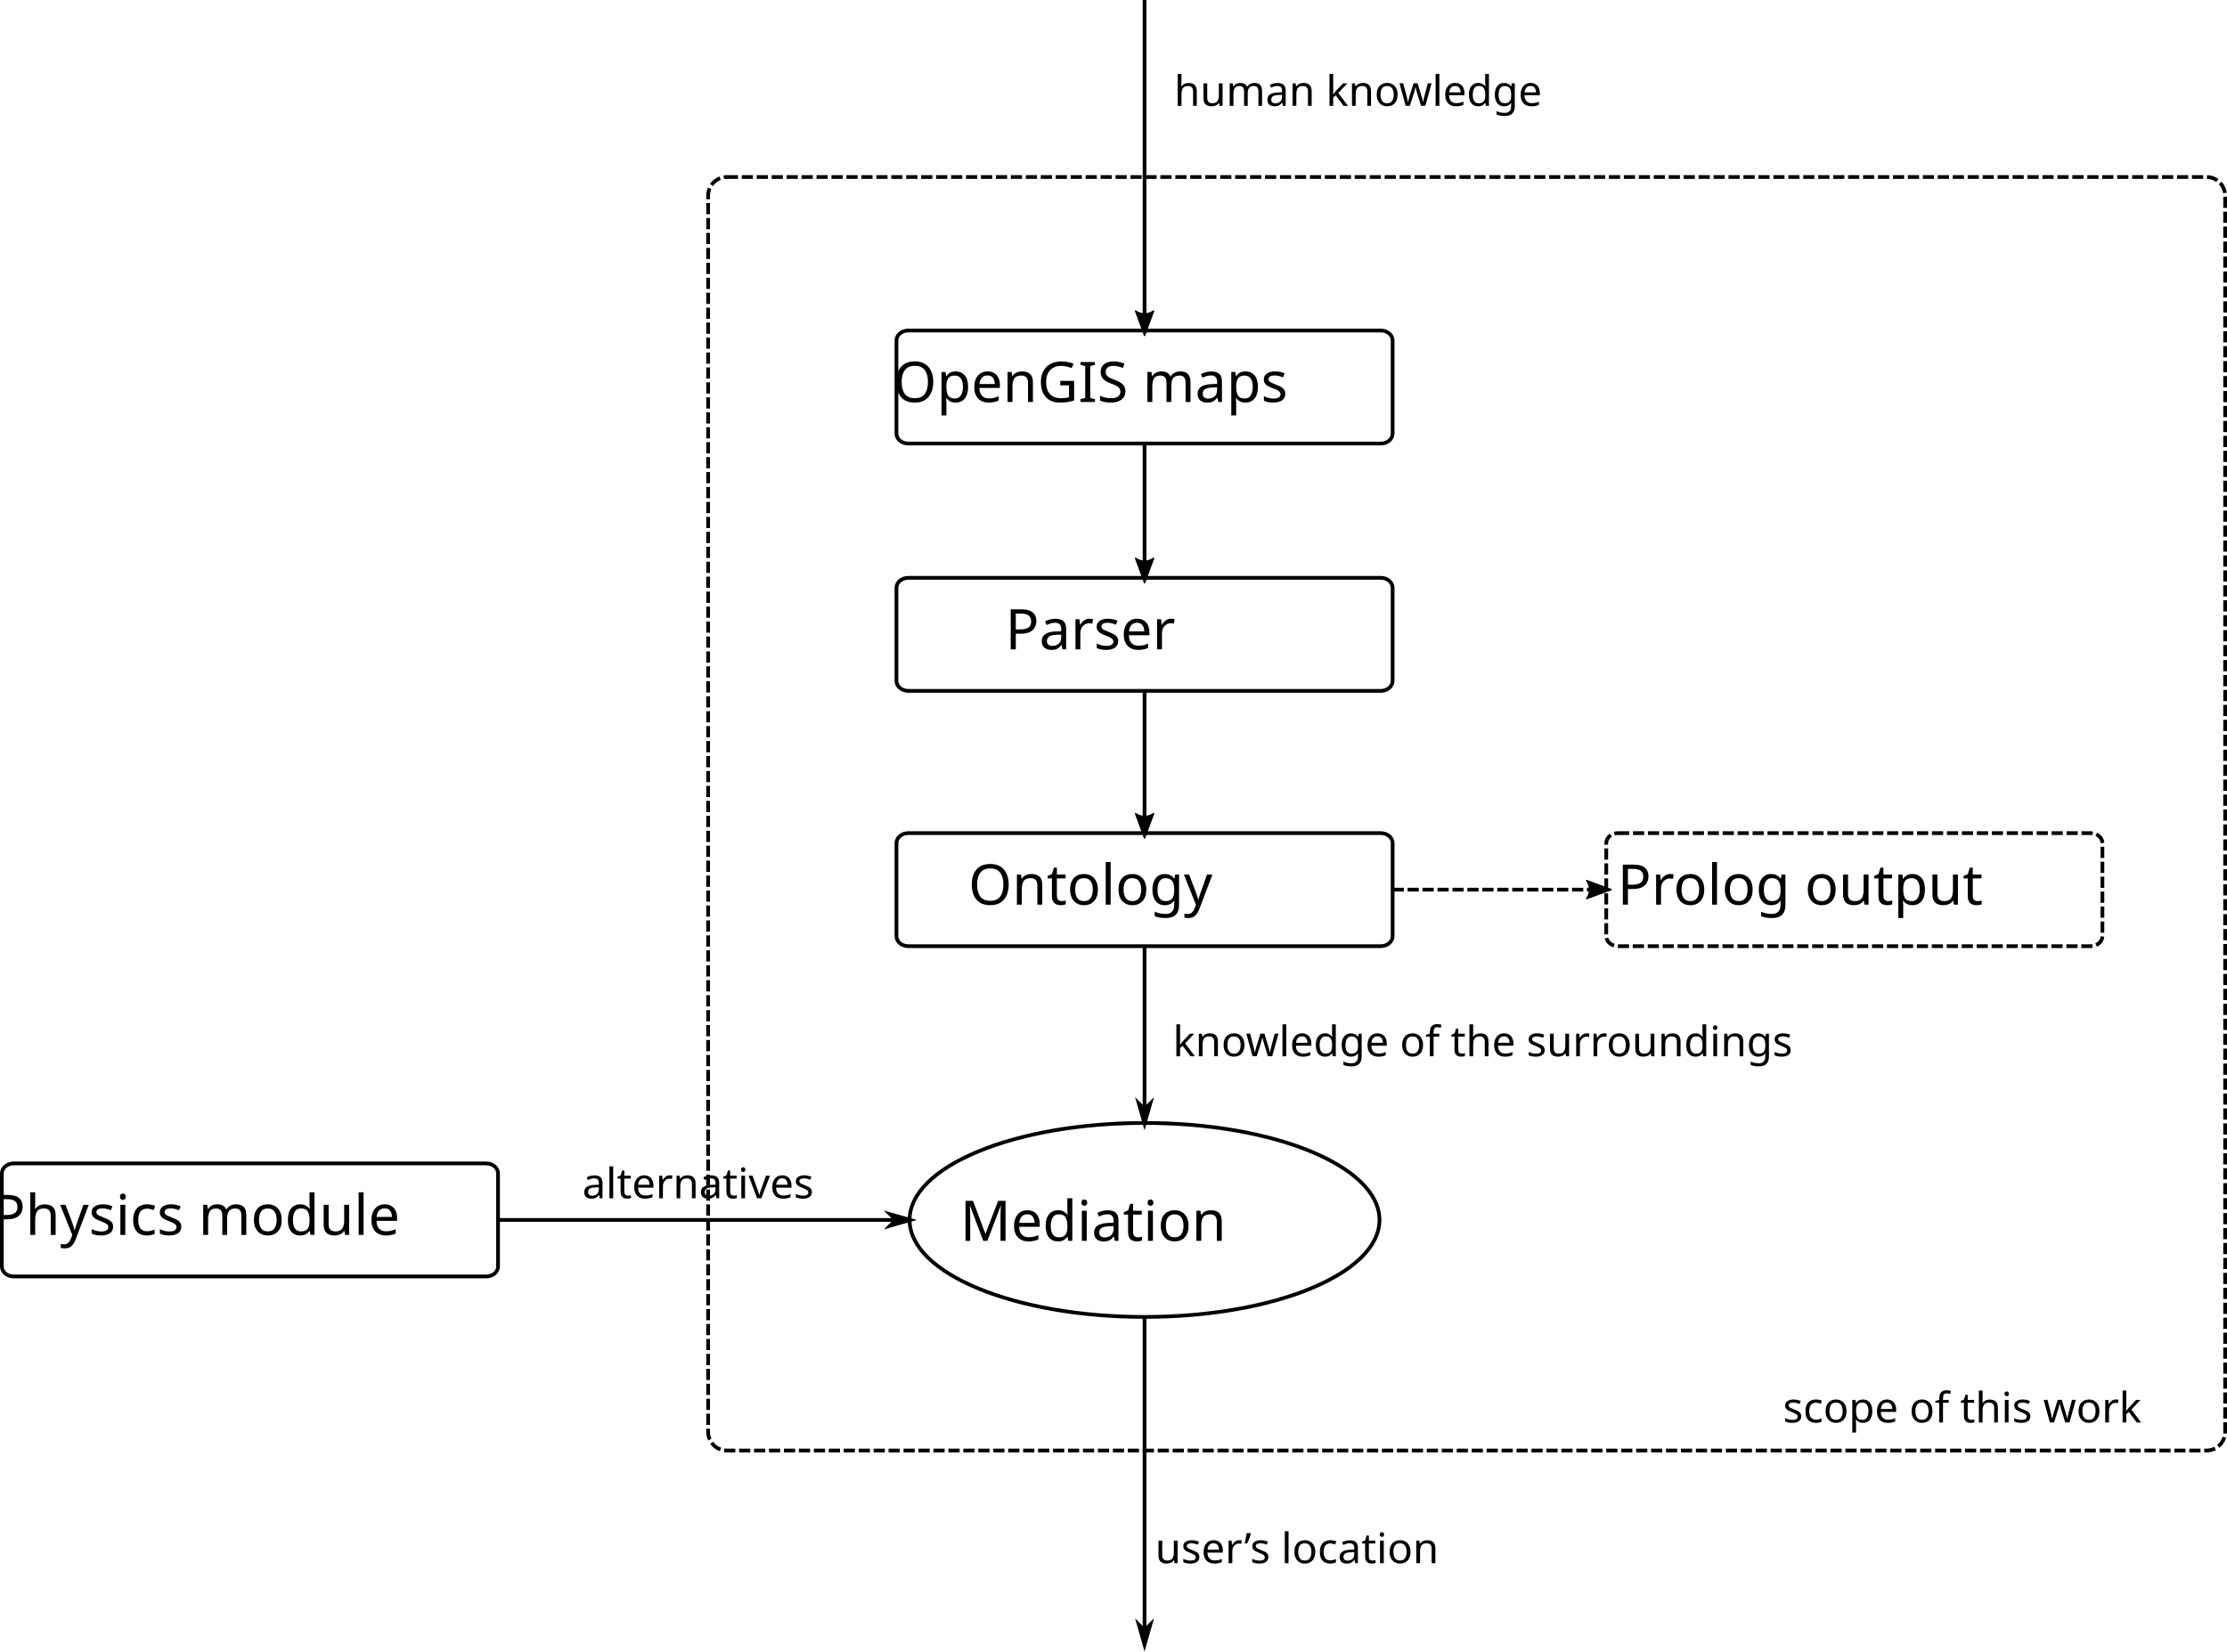
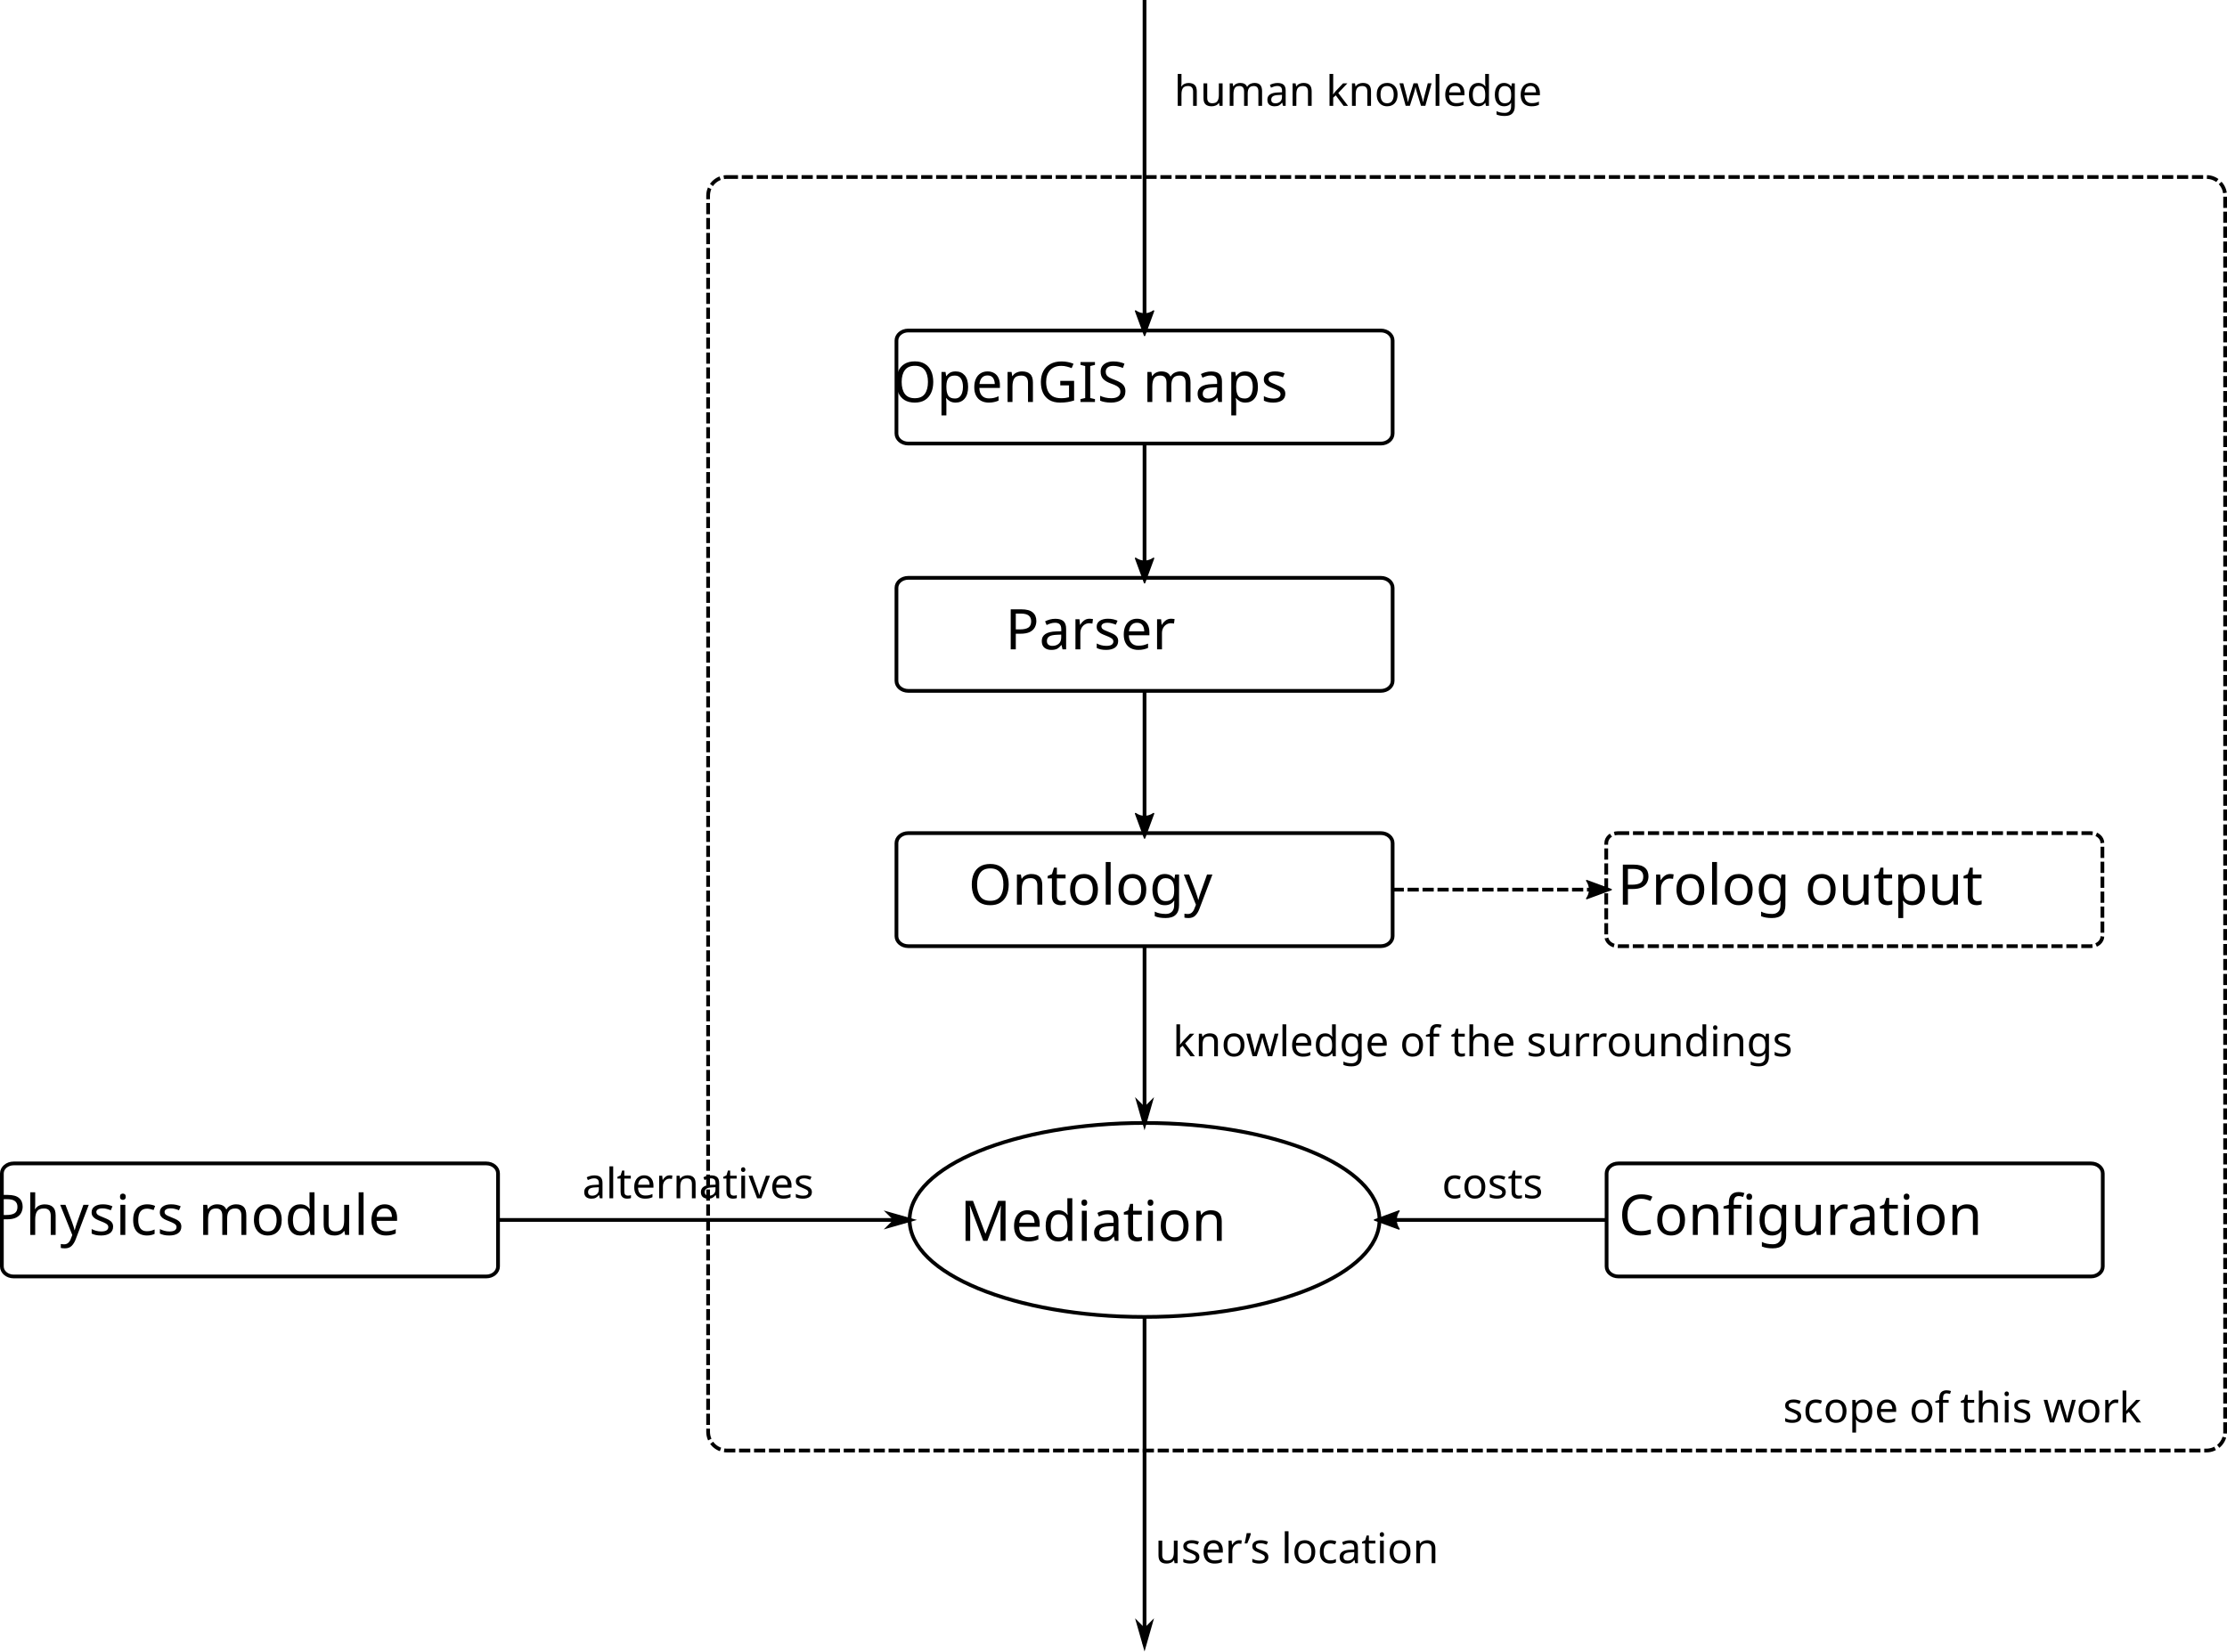
<svg xmlns="http://www.w3.org/2000/svg" width="168.158mm" height="124.717mm" viewBox="0 0 595.836 441.91" id="svg2" version="1.1">
  <defs id="defs4">
+     <marker orient="auto" refY="0.0" refX="0.0" id="marker4482" style="overflow:visible;">
+       <path id="path4253" style="fill-rule:evenodd;stroke-width:0.625;stroke-linejoin:round;stroke:#000000;stroke-opacity:1;fill:#000000;fill-opacity:1" d="M 8.719,4.034 L -2.207,0.016 L 8.719,-4.002 C 6.973,-1.63 6.983,1.616 8.719,4.034 z " transform="scale(0.6) rotate(180) translate(0,0)" />
+     </marker>
    <marker orient="auto" refY="0" refX="0" id="marker7475" style="overflow:visible">
      <path id="path7477" style="fill:#000000;fill-opacity:1;fill-rule:evenodd;stroke:#000000;stroke-width:0.625;stroke-linejoin:round;stroke-opacity:1" d="M 8.719,4.034 -2.207,0.016 8.719,-4.002 c -1.745,2.372 -1.735,5.617 -6e-7,8.035 z" transform="scale(-0.6,-0.6)" />
    </marker>
    <marker orient="auto" refY="0" refX="0" id="marker5860" style="overflow:visible">
      <path id="path5862" d="M 0,0 5,-5 -12.5,0 5,5 0,0 Z" style="fill:#000000;fill-opacity:1;fill-rule:evenodd;stroke:#000000;stroke-width:1pt;stroke-opacity:1" transform="matrix(-0.4,0,0,-0.4,-4,0)" />
    </marker>
    <marker orient="auto" refY="0" refX="0" id="marker4970" style="overflow:visible">
      <path id="path4972" d="M 0,0 5,-5 -12.5,0 5,5 0,0 Z" style="fill:#000000;fill-opacity:1;fill-rule:evenodd;stroke:#000000;stroke-width:1pt;stroke-opacity:1" transform="matrix(-0.4,0,0,-0.4,-4,0)" />
    </marker>
    <marker orient="auto" refY="0" refX="0" id="marker4825" style="overflow:visible">
      <path id="path4827" style="fill:#000000;fill-opacity:1;fill-rule:evenodd;stroke:#000000;stroke-width:0.625;stroke-linejoin:round;stroke-opacity:1" d="M 8.719,4.034 -2.207,0.016 8.719,-4.002 c -1.745,2.372 -1.735,5.617 -6e-7,8.035 z" transform="scale(-0.6,-0.6)" />
    </marker>
    <marker orient="auto" refY="0" refX="0" id="Arrow1Send" style="overflow:visible">
      <path id="path4272" d="M 0,0 5,-5 -12.5,0 5,5 0,0 Z" style="fill:#000000;fill-opacity:1;fill-rule:evenodd;stroke:#000000;stroke-width:1pt;stroke-opacity:1" transform="matrix(-0.2,0,0,-0.2,-1.2,0)" />
    </marker>
    <marker orient="auto" refY="0" refX="0" id="marker4659" style="overflow:visible">
      <path id="path4661" d="M 0,0 5,-5 -12.5,0 5,5 0,0 Z" style="fill:#000000;fill-opacity:1;fill-rule:evenodd;stroke:#000000;stroke-width:1pt;stroke-opacity:1" transform="matrix(-0.4,0,0,-0.4,-4,0)" />
    </marker>
    <marker orient="auto" refY="0" refX="0" id="Arrow1Mend" style="overflow:visible">
      <path id="path4266" d="M 0,0 5,-5 -12.5,0 5,5 0,0 Z" style="fill:#000000;fill-opacity:1;fill-rule:evenodd;stroke:#000000;stroke-width:1pt;stroke-opacity:1" transform="matrix(-0.4,0,0,-0.4,-4,0)" />
    </marker>
    <marker orient="auto" refY="0" refX="0" id="marker4569" style="overflow:visible">
      <path id="path4571" style="fill:#000000;fill-opacity:1;fill-rule:evenodd;stroke:#000000;stroke-width:0.625;stroke-linejoin:round;stroke-opacity:1" d="M 8.719,4.034 -2.207,0.016 8.719,-4.002 c -1.745,2.372 -1.735,5.617 -6e-7,8.035 z" transform="scale(-0.6,-0.6)" />
    </marker>
    <marker orient="auto" refY="0" refX="0" id="Arrow2Mend" style="overflow:visible">
      <path id="path4284" style="fill:#000000;fill-opacity:1;fill-rule:evenodd;stroke:#000000;stroke-width:0.625;stroke-linejoin:round;stroke-opacity:1" d="M 8.719,4.034 -2.207,0.016 8.719,-4.002 c -1.745,2.372 -1.735,5.617 -6e-7,8.035 z" transform="scale(-0.6,-0.6)" />
    </marker>
    <marker orient="auto" refY="0" refX="0" id="Arrow1Lend" style="overflow:visible">
      <path id="path4260" d="M 0,0 5,-5 -12.5,0 5,5 0,0 Z" style="fill:#000000;fill-opacity:1;fill-rule:evenodd;stroke:#000000;stroke-width:1pt;stroke-opacity:1" transform="matrix(-0.8,0,0,-0.8,-10,0)" />
    </marker>
  </defs>
  <g id="layer1" transform="translate(-34.57469,-322.6575)">
    <flowRoot xml:space="preserve" id="flowRoot4136" style="font-style:normal;font-weight:normal;font-size:15px;line-height:125%;font-family:Sans;letter-spacing:0px;word-spacing:0px;fill:#000000;fill-opacity:1;stroke:none;stroke-width:1px;stroke-linecap:butt;stroke-linejoin:miter;stroke-opacity:1" transform="translate(152,0)">
      <flowRegion id="flowRegion4138">
        <rect id="rect4140" width="275.714" height="62.857" x="128.571" y="250.934" style="font-size:15px" />
      </flowRegion>
      <flowPara id="flowPara4142" />
    </flowRoot>
    <g id="g4198" transform="translate(-31.24973,-99.9447)">
      <text id="text4176" y="530.187" x="371.205" style="font-style:normal;font-weight:normal;font-size:15px;line-height:125%;font-family:Sans;text-align:center;letter-spacing:0px;word-spacing:0px;text-anchor:middle;fill:#000000;fill-opacity:1;stroke:none;stroke-width:1px;stroke-linecap:butt;stroke-linejoin:miter;stroke-opacity:1" xml:space="preserve">
        <tspan y="530.187" x="371.205" id="tspan4178">OpenGIS maps</tspan>
      </text>
      <rect ry="2.678" rx="3.15" y="511.056" x="305.672" height="30.25" width="132.75" id="rect4180" style="fill:none;fill-opacity:1;stroke:#000000;stroke-opacity:1" />
    </g>
    <g id="g4211" transform="translate(-31.24973,34.56222)">
      <text id="text4213" y="530.187" x="371.205" style="font-style:normal;font-weight:normal;font-size:15px;line-height:125%;font-family:Sans;text-align:center;letter-spacing:0px;word-spacing:0px;text-anchor:middle;fill:#000000;fill-opacity:1;stroke:none;stroke-width:1px;stroke-linecap:butt;stroke-linejoin:miter;stroke-opacity:1" xml:space="preserve">
        <tspan y="530.187" x="371.205" id="tspan4215">Ontology</tspan>
      </text>
      <rect ry="2.678" rx="3.15" y="511.056" x="305.672" height="30.25" width="132.75" id="rect4217" style="fill:none;fill-opacity:1;stroke:#000000;stroke-opacity:1" />
    </g>
    <g id="g4219" transform="translate(-270.5976,122.9587)">
      <text xml:space="preserve" style="font-style:normal;font-weight:normal;font-size:15px;line-height:125%;font-family:Sans;text-align:center;letter-spacing:0px;word-spacing:0px;text-anchor:middle;fill:#000000;fill-opacity:1;stroke:none;stroke-width:1px;stroke-linecap:butt;stroke-linejoin:miter;stroke-opacity:1" x="371.205" y="530.187" id="text4221">
        <tspan id="tspan4223" x="371.205" y="530.187">Physics module</tspan>
      </text>
      <rect style="fill:none;fill-opacity:1;stroke:#000000;stroke-opacity:1" id="rect4225" width="132.75" height="30.25" x="305.672" y="511.056" rx="3.15" ry="2.678" />
    </g>
    <g id="g4227" transform="translate(-31.24973,-33.75819)">
      <text xml:space="preserve" style="font-style:normal;font-weight:normal;font-size:15px;line-height:125%;font-family:Sans;text-align:center;letter-spacing:0px;word-spacing:0px;text-anchor:middle;fill:#000000;fill-opacity:1;stroke:none;stroke-width:1px;stroke-linecap:butt;stroke-linejoin:miter;stroke-opacity:1" x="371.205" y="530.187" id="text4229">
        <tspan id="tspan4231" x="371.205" y="530.187">Parser</tspan>
      </text>
      <rect style="fill:none;fill-opacity:1;stroke:#000000;stroke-opacity:1" id="rect4233" width="132.75" height="30.25" x="305.672" y="511.056" rx="3.15" ry="2.678" />
    </g>
    <g transform="translate(158.6548,34.56222)" id="g4243">
      <text xml:space="preserve" style="font-style:normal;font-weight:normal;font-size:15px;line-height:125%;font-family:Sans;text-align:center;letter-spacing:0px;word-spacing:0px;text-anchor:middle;fill:#000000;fill-opacity:1;stroke:none;stroke-width:1px;stroke-linecap:butt;stroke-linejoin:miter;stroke-opacity:1" x="371.205" y="530.187" id="text4245">
        <tspan id="tspan4247" x="371.205" y="530.187">Prolog output</tspan>
      </text>
      <rect style="fill:none;fill-opacity:1;stroke:#000000;stroke-width:1;stroke-miterlimit:4;stroke-dasharray:3, 1;stroke-dashoffset:0;stroke-opacity:1" id="rect4249" width="132.75" height="30.25" x="305.672" y="511.056" rx="3.15" ry="2.678" />
    </g>
    <path style="fill:none;fill-rule:evenodd;stroke:#000000;stroke-width:1px;stroke-linecap:butt;stroke-linejoin:miter;stroke-opacity:1;marker-end:url(#Arrow2Mend)" d="m 340.798,441.361 0,35.937" id="path4251" />
    <path style="fill:none;fill-rule:evenodd;stroke:#000000;stroke-width:1px;stroke-linecap:butt;stroke-linejoin:miter;stroke-opacity:1;marker-end:url(#marker4569)" d="m 340.798,507.548 0,38.07" id="path4535" />
    <g id="g4610" transform="translate(31.08474,-3)">
      <text xml:space="preserve" style="font-style:normal;font-weight:normal;font-size:15px;line-height:125%;font-family:Sans;text-align:center;letter-spacing:0px;word-spacing:0px;text-anchor:middle;fill:#000000;fill-opacity:1;stroke:none;stroke-width:1px;stroke-linecap:butt;stroke-linejoin:miter;stroke-opacity:1" x="309.621" y="657.732" id="text4205">
        <tspan id="tspan4207" x="309.621" y="657.732">Mediation</tspan>
      </text>
      <ellipse cx="309.713" cy="652.14" rx="62.861" ry="25.956" id="path4608" style="fill:none;fill-opacity:1;stroke:#000000;stroke-opacity:1" />
    </g>
    <path style="fill:none;fill-rule:evenodd;stroke:#000000;stroke-width:1px;stroke-linecap:butt;stroke-linejoin:miter;stroke-opacity:1;marker-end:url(#Arrow1Mend)" d="m 167.825,649.14 110.111,0" id="path4617" />
    <path style="display:inline;fill:none;fill-rule:evenodd;stroke:#000000;stroke-width:1px;stroke-linecap:butt;stroke-linejoin:miter;stroke-opacity:1;marker-end:url(#marker4659)" d="m 340.798,575.868 0,47.316" id="path4657" />
    <path style="display:inline;fill:none;fill-rule:evenodd;stroke:#000000;stroke-width:1;stroke-linecap:butt;stroke-linejoin:miter;stroke-miterlimit:4;stroke-dasharray:3, 1;stroke-dashoffset:0;stroke-opacity:1;marker-end:url(#marker4825)" d="m 407.173,560.743 57.154,0" id="path4705" />
    <text xml:space="preserve" style="font-style:normal;font-weight:normal;font-size:11.25px;line-height:125%;font-family:Sans;letter-spacing:0px;word-spacing:0px;fill:#000000;fill-opacity:1;stroke:none;stroke-width:1px;stroke-linecap:butt;stroke-linejoin:miter;stroke-opacity:1" x="190.366" y="643.334" id="text4883">
      <tspan id="tspan4885" x="190.366" y="643.334">alternatives</tspan>
    </text>
    <rect style="fill:none;fill-opacity:1;stroke:#000000;stroke-width:1;stroke-miterlimit:4;stroke-dasharray:3, 1;stroke-dashoffset:0;stroke-opacity:1" id="rect4954" width="405.879" height="340.825" x="224.032" y="370.025" rx="5" ry="5" />
    <text id="text4956" y="703.334" x="622.16" style="font-style:normal;font-weight:normal;font-size:11.25px;line-height:125%;font-family:Sans;text-align:end;letter-spacing:0px;word-spacing:0px;text-anchor:end;fill:#000000;fill-opacity:1;stroke:none;stroke-width:1px;stroke-linecap:butt;stroke-linejoin:miter;stroke-opacity:1" xml:space="preserve">
      <tspan y="703.334" x="622.16" id="tspan4958">scope of this work</tspan>
    </text>
    <text id="text5034" y="740.991" x="388.886" style="font-style:normal;font-weight:normal;font-size:11.25px;line-height:125%;font-family:Sans;text-align:center;letter-spacing:0px;word-spacing:0px;text-anchor:middle;fill:#000000;fill-opacity:1;stroke:none;stroke-width:1px;stroke-linecap:butt;stroke-linejoin:miter;stroke-opacity:1" xml:space="preserve">
      <tspan y="740.991" x="388.886" id="tspan5036">user’s location</tspan>
    </text>
    <path style="display:inline;fill:none;fill-rule:evenodd;stroke:#000000;stroke-width:1px;stroke-linecap:butt;stroke-linejoin:miter;stroke-opacity:1;marker-end:url(#marker5860)" d="m 340.798,675.096 -1e-5,87.562" id="path5858" />
    <text id="text7226" y="605.334" x="348.366" style="font-style:normal;font-weight:normal;font-size:11.25px;line-height:125%;font-family:Sans;letter-spacing:0px;word-spacing:0px;fill:#000000;fill-opacity:1;stroke:none;stroke-width:1px;stroke-linecap:butt;stroke-linejoin:miter;stroke-opacity:1" xml:space="preserve">
      <tspan y="605.334" x="348.366" id="tspan7228">knowledge of the surroundings</tspan>
    </text>
-     <rect style="fill:none;fill-opacity:1;stroke:none;stroke-width:1;stroke-miterlimit:4;stroke-dasharray:3, 1;stroke-dashoffset:0;stroke-opacity:1" id="rect7369" width="51" height="0.038" x="315.297" y="762.658" rx="4" ry="0.003" />
+     <rect style="fill:none;fill-opacity:1;stroke:none;stroke-width:1;stroke-miterlimit:4;stroke-dasharray:3, 1;stroke-dashoffset:0;stroke-opacity:1" id="rect7369" width="51" height="3.82" x="315.297" y="762.658" rx="4" ry="0.332" />
    <rect ry="2.9038863e-06" rx="4" y="-322.658" x="315.297" height="3.3394692e-05" width="51" id="rect7471" style="fill:none;fill-opacity:1;stroke:none;stroke-width:1;stroke-miterlimit:4;stroke-dasharray:3, 1;stroke-dashoffset:0;stroke-opacity:1" transform="scale(1,-1)" />
-     <path style="fill:none;fill-rule:evenodd;stroke:#000000;stroke-width:1px;stroke-linecap:butt;stroke-linejoin:miter;stroke-opacity:1;marker-end:url(#marker7475)" d="m 340.797,322.658 2e-5,88.454" id="path7473" />
+     <path style="fill:none;fill-rule:evenodd;stroke:#000000;stroke-width:1px;stroke-linecap:butt;stroke-linejoin:miter;stroke-opacity:1;marker-end:url(#marker7475)" d="m 340.797,322.658 1e-5,88.454" id="path7473" />
    <text xml:space="preserve" style="font-style:normal;font-weight:normal;font-size:11.25px;line-height:125%;font-family:Sans;text-align:start;letter-spacing:0px;word-spacing:0px;text-anchor:start;fill:#000000;fill-opacity:1;stroke:none;stroke-width:1px;stroke-linecap:butt;stroke-linejoin:miter;stroke-opacity:1" x="348.726" y="350.991" id="text7479">
      <tspan id="tspan7481" x="348.726" y="350.991">human knowledge</tspan>
    </text>
+     <g transform="translate(158.7503,122.9587)" id="g4212">
+       <text xml:space="preserve" style="font-style:normal;font-weight:normal;font-size:15px;line-height:125%;font-family:Sans;text-align:center;letter-spacing:0px;word-spacing:0px;text-anchor:middle;fill:#000000;fill-opacity:1;stroke:none;stroke-width:1px;stroke-linecap:butt;stroke-linejoin:miter;stroke-opacity:1" x="371.205" y="530.187" id="text4214">
+         <tspan id="tspan4216" x="371.205" y="530.187">Configuration</tspan>
+       </text>
+       <rect style="fill:none;fill-opacity:1;stroke:#000000;stroke-opacity:1" id="rect4218" width="132.75" height="30.25" x="305.672" y="511.056" rx="3.15" ry="2.678" />
+     </g>
+     <path style="fill:none;fill-rule:evenodd;stroke:#000000;stroke-width:1;stroke-linecap:butt;stroke-linejoin:miter;stroke-opacity:1;stroke-miterlimit:4;stroke-dasharray:none;marker-end:url(#marker4482)" d="m 464.423,649.14 -60.764,-1e-5" id="path4220" />
+     <text id="text4649" y="643.334" x="420.366" style="font-style:normal;font-weight:normal;font-size:11.25px;line-height:125%;font-family:Sans;letter-spacing:0px;word-spacing:0px;fill:#000000;fill-opacity:1;stroke:none;stroke-width:1px;stroke-linecap:butt;stroke-linejoin:miter;stroke-opacity:1" xml:space="preserve">
+       <tspan y="643.334" x="420.366" id="tspan4651">costs</tspan>
+     </text>
  </g>
</svg>
